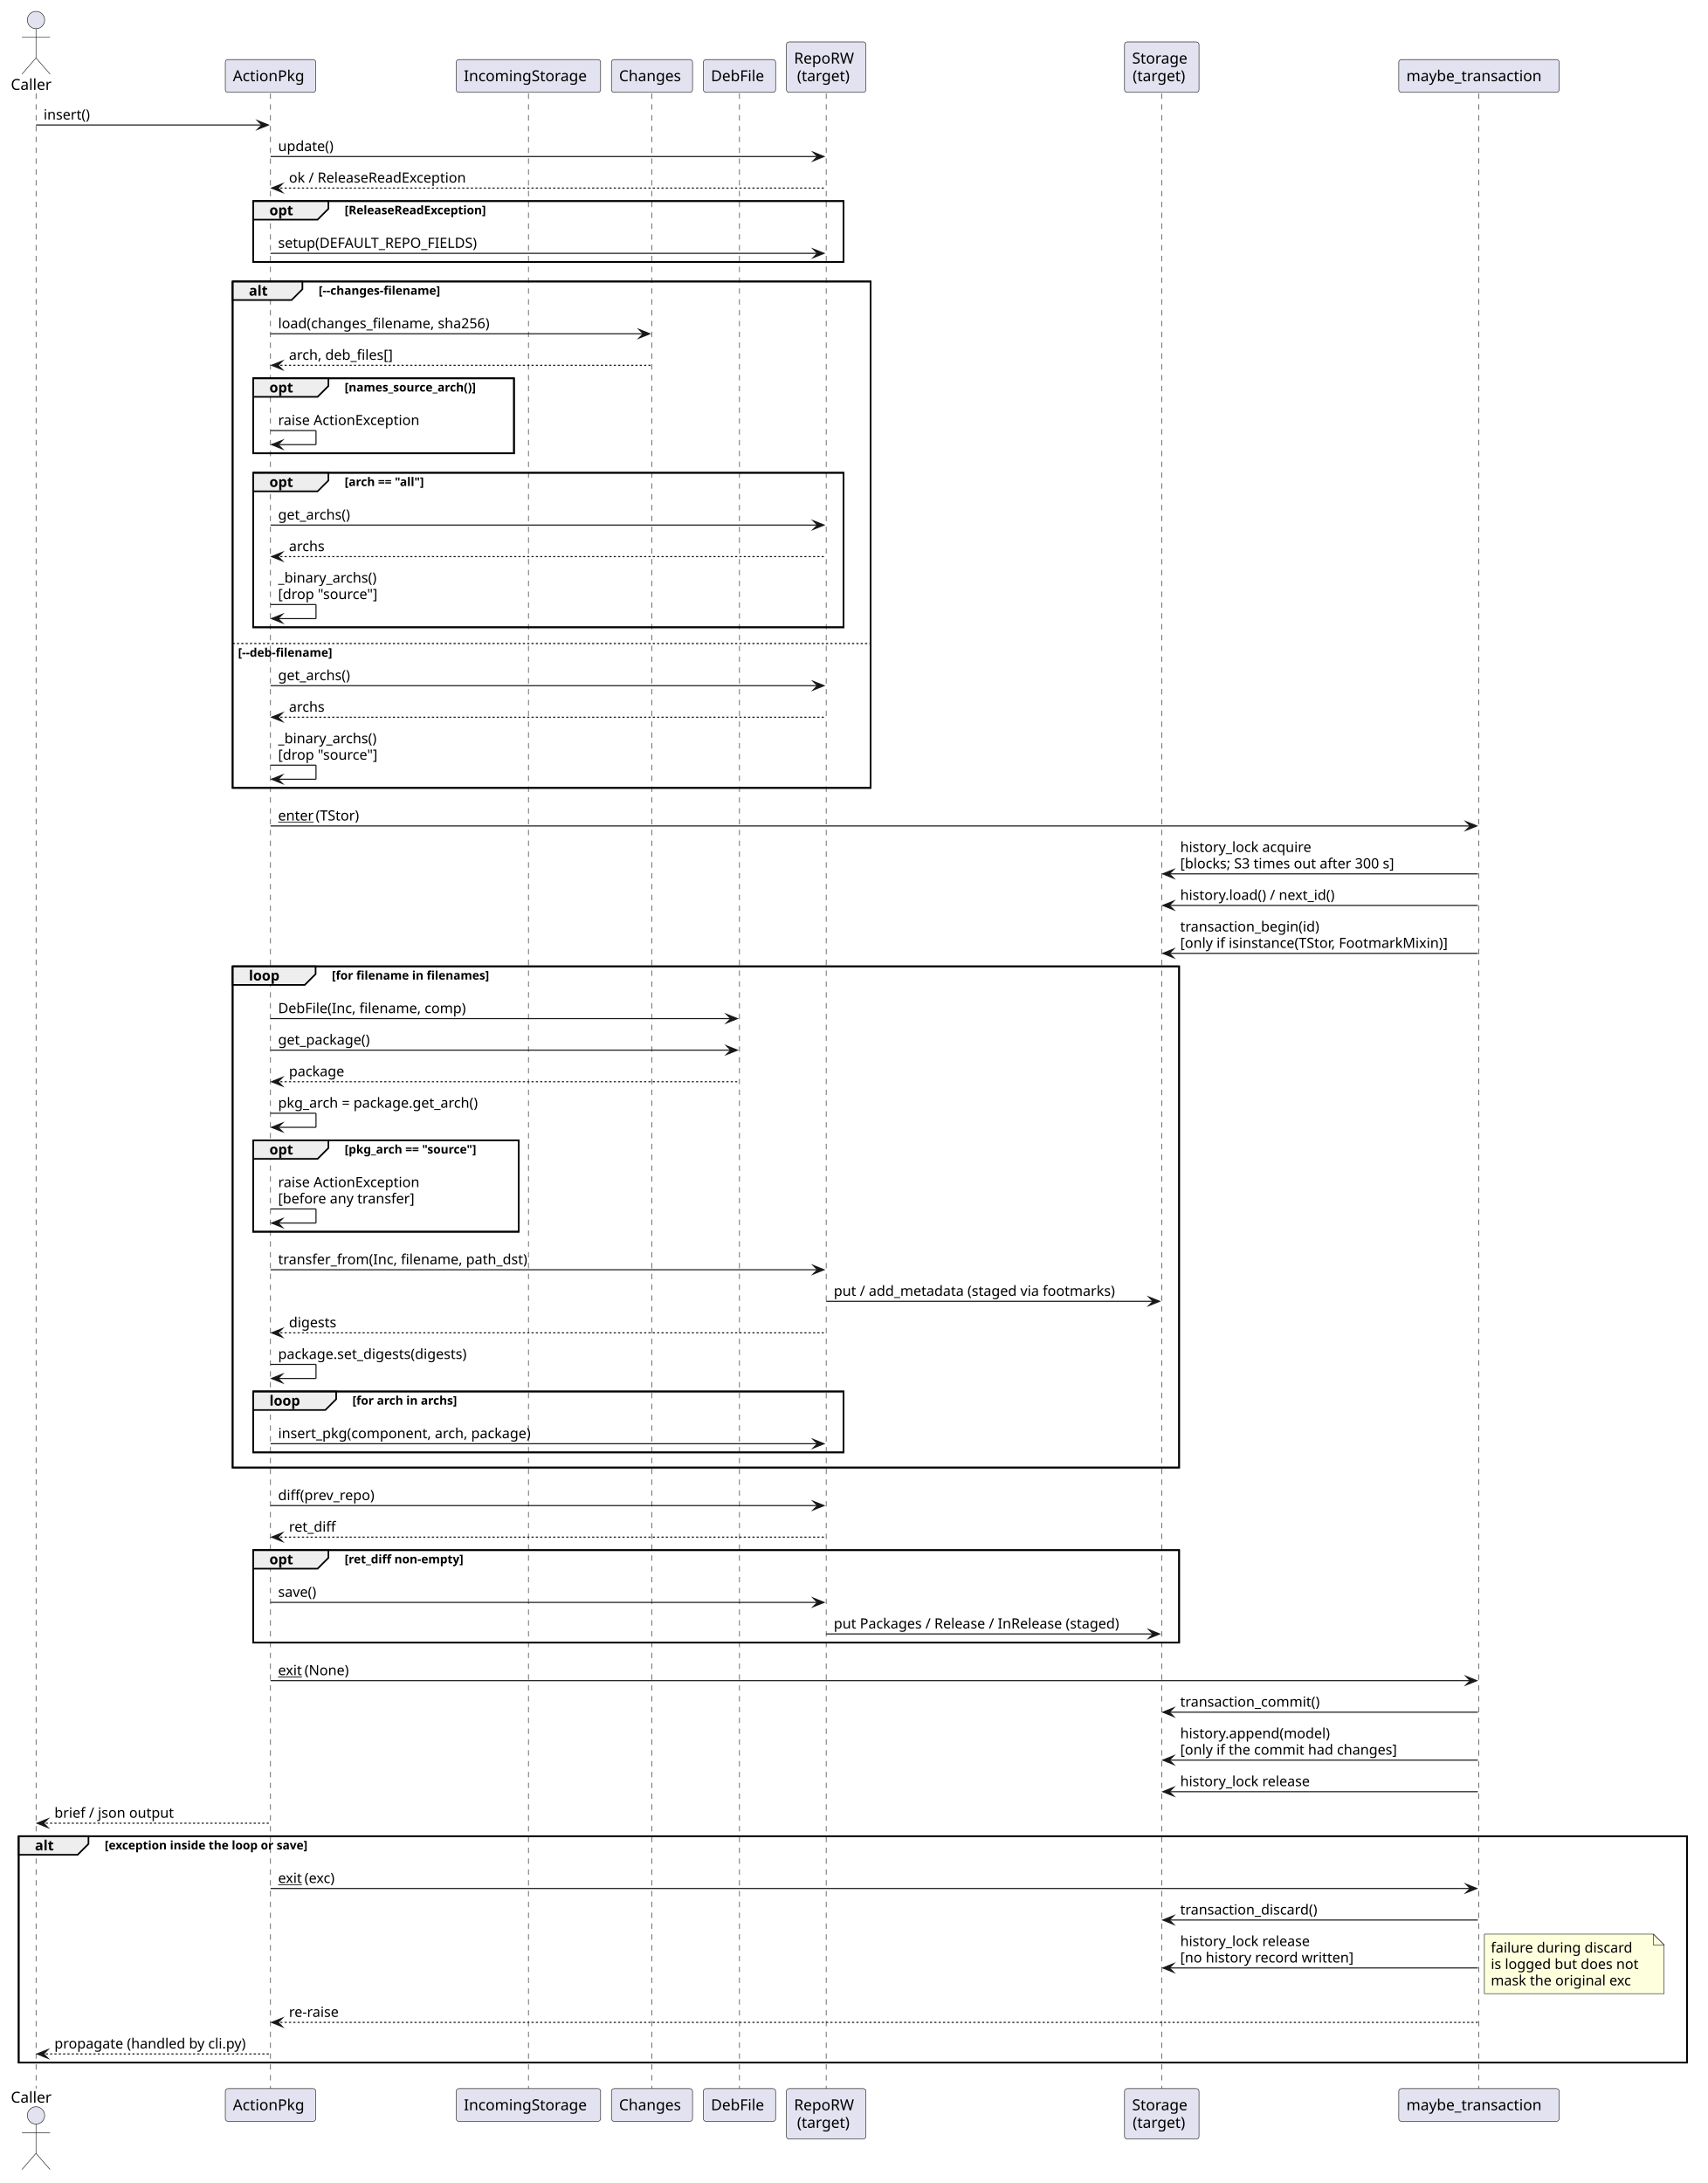
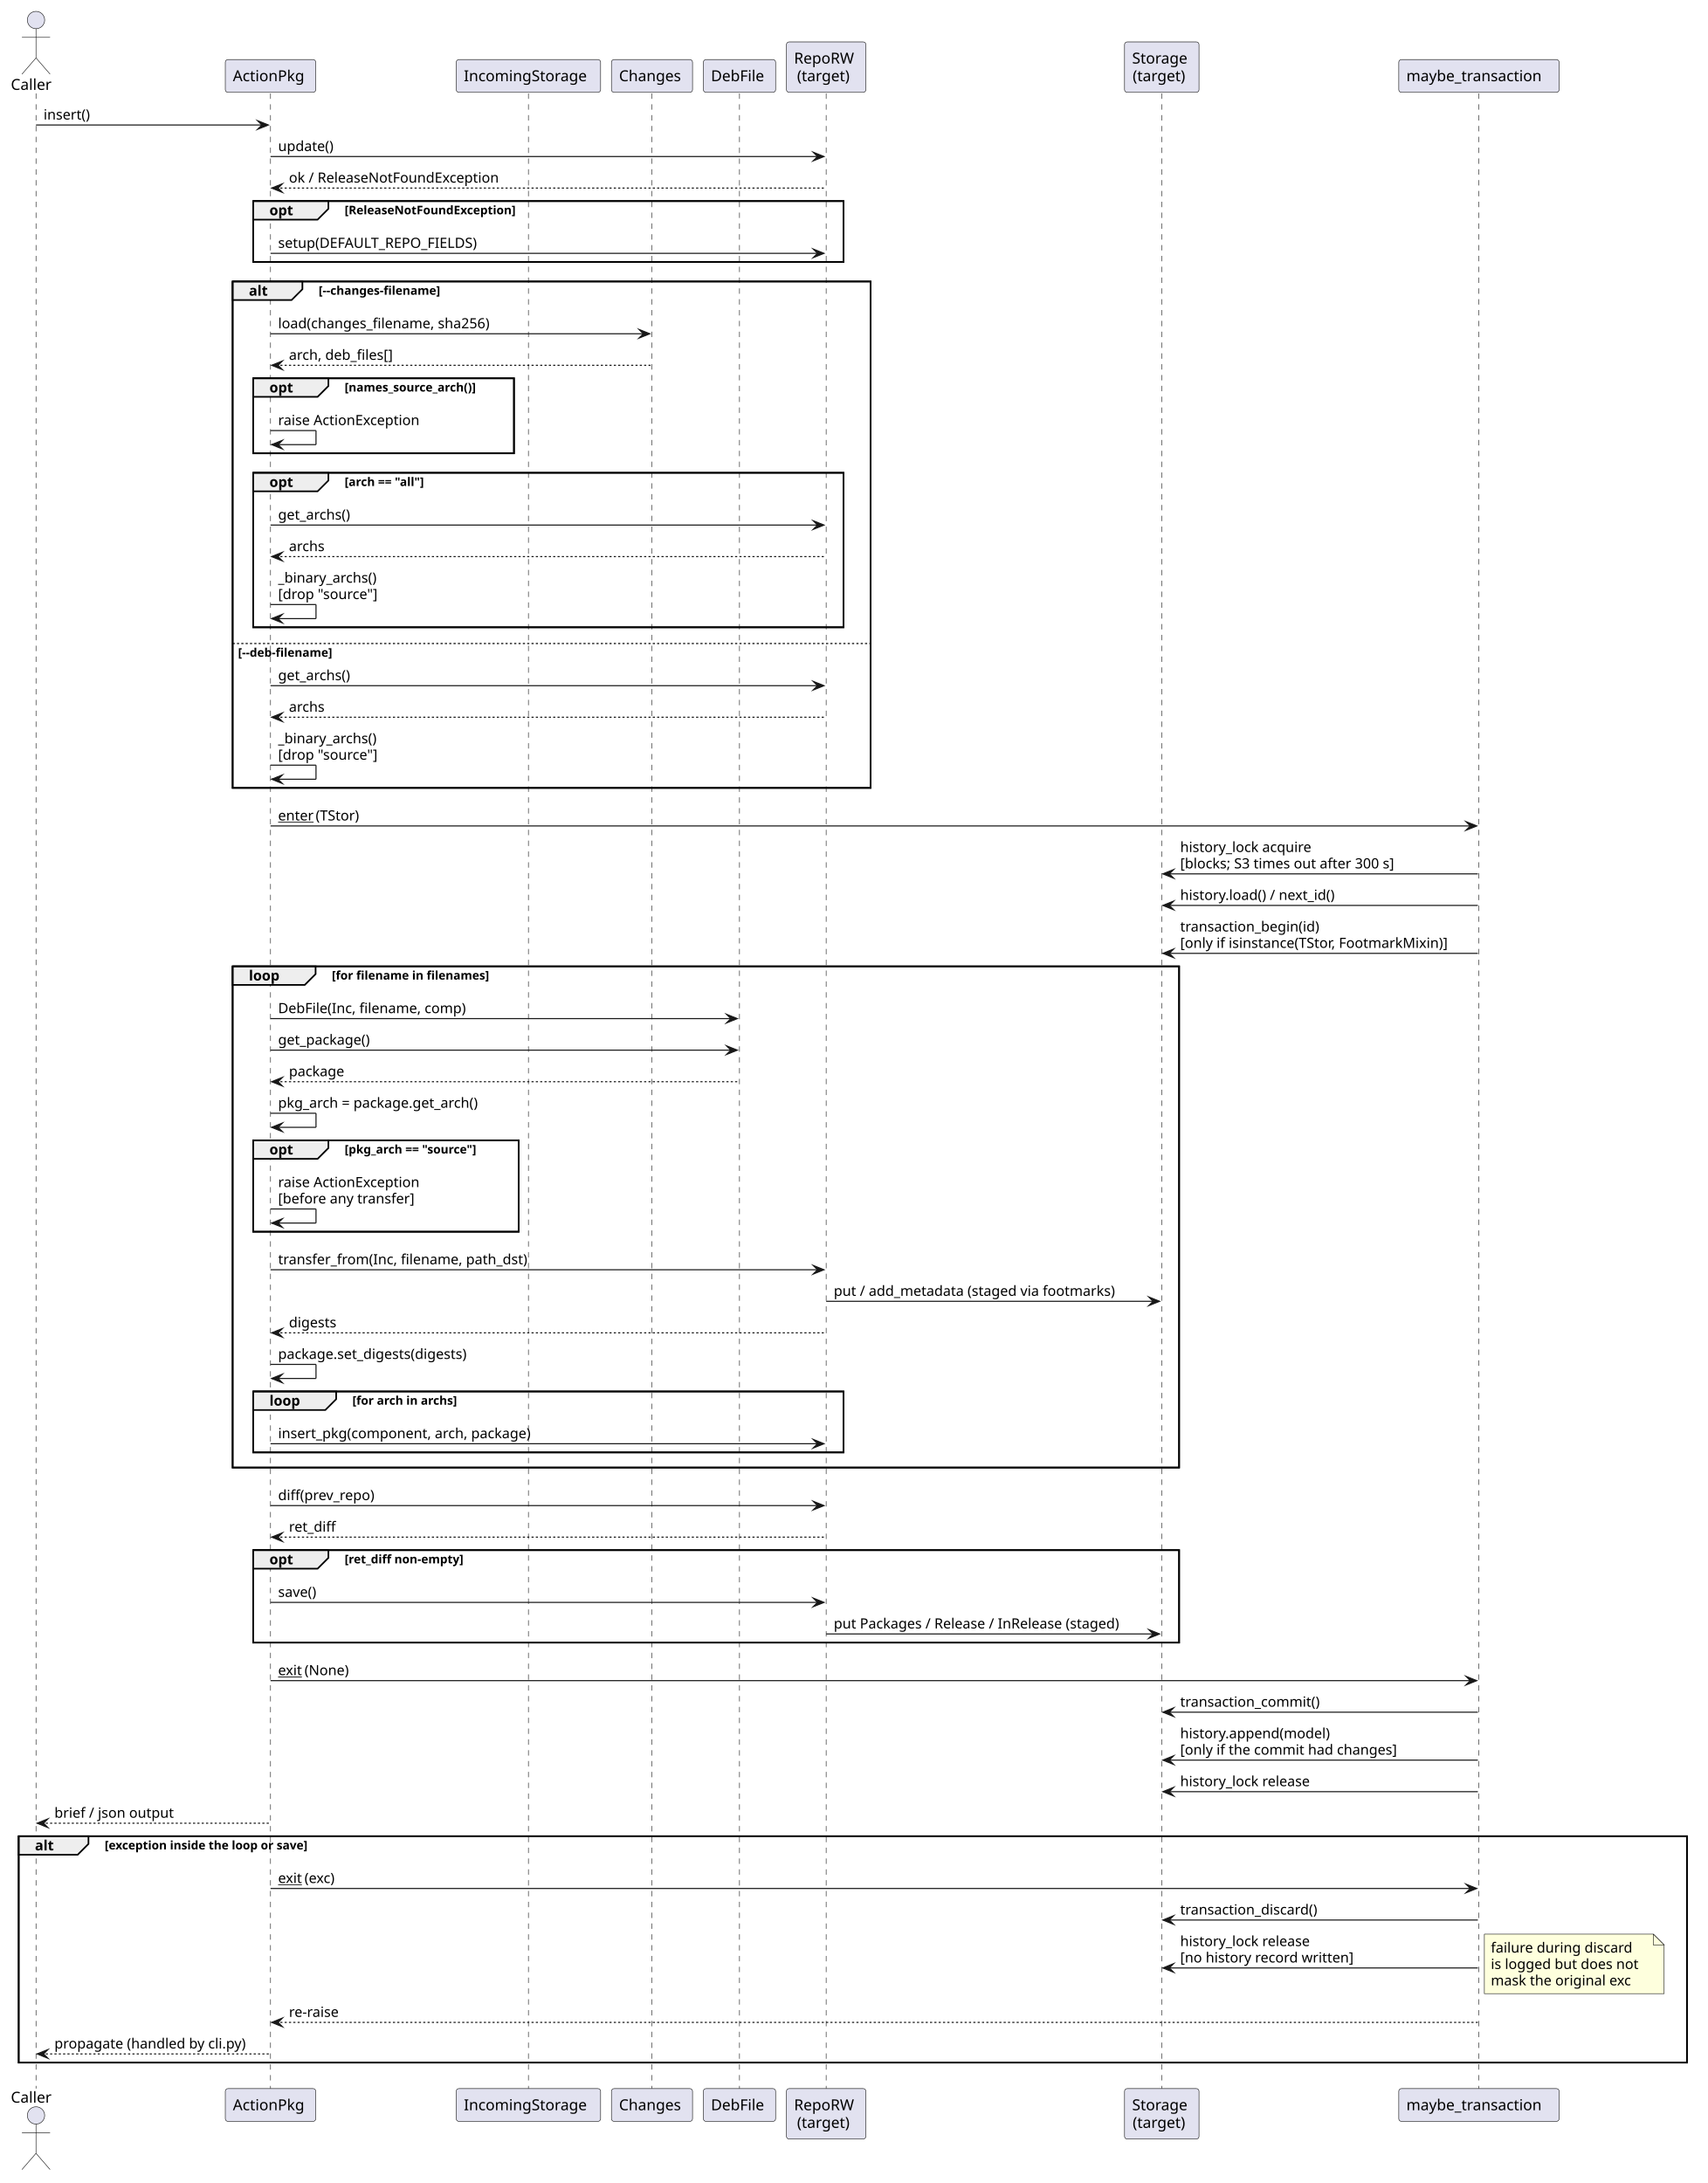
<svg xmlns="http://www.w3.org/2000/svg" version="1.1" data-diagram-type="SEQUENCE" style="width:1577px;height:2016px;background:#FFFFFF;" width="1577px" height="2016px" viewBox="0 0 1577 2016" zoomAndPan="magnify" preserveAspectRatio="none" contentStyleType="text/css">
  <defs />
  <g font-family="sans-serif" lengthAdjust="spacing">
    <rect x="233.827" y="185.695" width="545.13" height="56.266" fill="none" style="stroke:#000;stroke-width:1.5;" />
    <rect x="214.827" y="259.961" width="589.13" height="467.664" fill="none" style="stroke:#000;stroke-width:1.5;" />
    <rect x="233.827" y="349.359" width="240.825" height="69.266" fill="none" style="stroke:#000;stroke-width:1.5;" />
    <rect x="233.827" y="436.625" width="545.13" height="142.664" fill="none" style="stroke:#000;stroke-width:1.5;" />
    <rect x="214.827" y="892.422" width="874.054" height="462.859" fill="none" style="stroke:#000;stroke-width:1.5;" />
    <rect x="233.827" y="1053.086" width="245.165" height="84.398" fill="none" style="stroke:#000;stroke-width:1.5;" />
    <rect x="233.827" y="1285.016" width="545.13" height="56.266" fill="none" style="stroke:#000;stroke-width:1.5;" />
    <rect x="233.827" y="1431.547" width="855.054" height="85.398" fill="none" style="stroke:#000;stroke-width:1.5;" />
    <rect x="17.251" y="1695.742" width="1540.624" height="209.063" fill="none" style="stroke:#000;stroke-width:1.5;" />
    <g class="participant-lifeline" data-qualified-name="Caller" data-entity-uid="part1" id="part1-lifeline" data-source-line="1">
      <g>
        <rect x="29.751" y="86.297" width="8" height="1842.508" fill="#000" fill-opacity="0" />
        <line x1="33.251" y1="86.297" x2="33.251" y2="1928.805" style="stroke:#181818;stroke-width:0.5;stroke-dasharray:5,5;" />
      </g>
    </g>
    <g class="participant-lifeline" data-qualified-name="ActionPkg" data-entity-uid="part2" id="part2-lifeline" data-source-line="2">
      <g>
        <rect x="246.327" y="86.297" width="8" height="1842.508" fill="#000" fill-opacity="0" />
        <line x1="249.827" y1="86.297" x2="249.827" y2="1928.805" style="stroke:#181818;stroke-width:0.5;stroke-dasharray:5,5;" />
      </g>
    </g>
    <g class="participant-lifeline" data-qualified-name="Inc" data-entity-uid="part3" id="part3-lifeline" data-source-line="3">
      <g>
        <rect x="484.491" y="86.297" width="8" height="1842.508" fill="#000" fill-opacity="0" />
        <line x1="487.991" y1="86.297" x2="487.991" y2="1928.805" style="stroke:#181818;stroke-width:0.5;stroke-dasharray:5,5;" />
      </g>
    </g>
    <g class="participant-lifeline" data-qualified-name="Chg" data-entity-uid="part4" id="part4-lifeline" data-source-line="4">
      <g>
        <rect x="598.603" y="86.297" width="8" height="1842.508" fill="#000" fill-opacity="0" />
        <line x1="602.103" y1="86.297" x2="602.103" y2="1928.805" style="stroke:#181818;stroke-width:0.5;stroke-dasharray:5,5;" />
      </g>
    </g>
    <g class="participant-lifeline" data-qualified-name="Df" data-entity-uid="part5" id="part5-lifeline" data-source-line="5">
      <g>
        <rect x="679.413" y="86.297" width="8" height="1842.508" fill="#000" fill-opacity="0" />
        <line x1="682.913" y1="86.297" x2="682.913" y2="1928.805" style="stroke:#181818;stroke-width:0.5;stroke-dasharray:5,5;" />
      </g>
    </g>
    <g class="participant-lifeline" data-qualified-name="Tgt" data-entity-uid="part6" id="part6-lifeline" data-source-line="6">
      <g>
        <rect x="759.457" y="86.297" width="8" height="1842.508" fill="#000" fill-opacity="0" />
        <line x1="762.957" y1="86.297" x2="762.957" y2="1928.805" style="stroke:#181818;stroke-width:0.5;stroke-dasharray:5,5;" />
      </g>
    </g>
    <g class="participant-lifeline" data-qualified-name="TStor" data-entity-uid="part7" id="part7-lifeline" data-source-line="7">
      <g>
        <rect x="1069.381" y="86.297" width="8" height="1842.508" fill="#000" fill-opacity="0" />
        <line x1="1072.881" y1="86.297" x2="1072.881" y2="1928.805" style="stroke:#181818;stroke-width:0.5;stroke-dasharray:5,5;" />
      </g>
    </g>
    <g class="participant-lifeline" data-qualified-name="CM" data-entity-uid="part8" id="part8-lifeline" data-source-line="8">
      <g>
        <rect x="1362.287" y="86.297" width="8" height="1842.508" fill="#000" fill-opacity="0" />
        <line x1="1365.787" y1="86.297" x2="1365.787" y2="1928.805" style="stroke:#181818;stroke-width:0.5;stroke-dasharray:5,5;" />
      </g>
    </g>
    <g class="participant participant-head" data-qualified-name="Caller" data-entity-uid="part1" id="part1-head" data-source-line="1">
      <text x="10" y="82.995" fill="#000" font-size="14" textLength="40.503">Caller</text>
      <ellipse cx="33.251" cy="18.5" rx="8" ry="8" fill="#E2E2F0" style="stroke:#181818;stroke-width:0.5;" />
      <path d="M33.251,26.5 L33.251,53.5 M20.251,34.5 L46.251,34.5 M33.251,53.5 L20.251,68.5 M33.251,53.5 L46.251,68.5" style="stroke:#181818;stroke-width:0.5;" fill="none" />
    </g>
    <g class="participant participant-head" data-qualified-name="ActionPkg" data-entity-uid="part2" id="part2-head" data-source-line="2">
      <rect x="208.063" y="55" width="83.528" height="30.297" fill="#E2E2F0" style="stroke:#181818;stroke-width:0.5;" rx="2.5" ry="2.5" />
      <text x="215.063" y="74.995" fill="#000" font-size="14" textLength="69.528">ActionPkg</text>
    </g>
    <g class="participant participant-head" data-qualified-name="Inc" data-entity-uid="part3" id="part3-head" data-source-line="3">
      <rect x="421.327" y="55" width="133.328" height="30.297" fill="#E2E2F0" style="stroke:#181818;stroke-width:0.5;" rx="2.5" ry="2.5" />
      <text x="428.327" y="74.995" fill="#000" font-size="14" textLength="119.328">IncomingStorage</text>
    </g>
    <g class="participant participant-head" data-qualified-name="Chg" data-entity-uid="part4" id="part4-head" data-source-line="4">
      <rect x="564.655" y="55" width="74.895" height="30.297" fill="#E2E2F0" style="stroke:#181818;stroke-width:0.5;" rx="2.5" ry="2.5" />
      <text x="571.655" y="74.995" fill="#000" font-size="14" textLength="60.895">Changes</text>
    </g>
    <g class="participant participant-head" data-qualified-name="Df" data-entity-uid="part5" id="part5-head" data-source-line="5">
      <rect x="649.55" y="55" width="66.726" height="30.297" fill="#E2E2F0" style="stroke:#181818;stroke-width:0.5;" rx="2.5" ry="2.5" />
      <text x="656.55" y="74.995" fill="#000" font-size="14" textLength="52.726">DebFile</text>
    </g>
    <g class="participant participant-head" data-qualified-name="Tgt" data-entity-uid="part6" id="part6-head" data-source-line="6">
      <rect x="726.275" y="38.703" width="73.363" height="46.594" fill="#E2E2F0" style="stroke:#181818;stroke-width:0.5;" rx="2.5" ry="2.5" />
      <text x="733.275" y="58.698" fill="#000" font-size="14" textLength="59.363">RepoRW</text>
      <text x="736.088" y="74.995" fill="#000" font-size="14" textLength="53.737">(target)</text>
    </g>
    <g class="participant participant-head" data-qualified-name="TStor" data-entity-uid="part7" id="part7-head" data-source-line="7">
      <rect x="1038.493" y="38.703" width="68.776" height="46.594" fill="#E2E2F0" style="stroke:#181818;stroke-width:0.5;" rx="2.5" ry="2.5" />
      <text x="1045.493" y="58.698" fill="#000" font-size="14" textLength="54.776">Storage</text>
      <text x="1046.012" y="74.995" fill="#000" font-size="14" textLength="53.737">(target)</text>
    </g>
    <g class="participant participant-head" data-qualified-name="CM" data-entity-uid="part8" id="part8-head" data-source-line="8">
      <rect x="1291.743" y="55" width="148.087" height="30.297" fill="#E2E2F0" style="stroke:#181818;stroke-width:0.5;" rx="2.5" ry="2.5" />
      <text x="1298.743" y="74.995" fill="#000" font-size="14" textLength="134.087">maybe_transaction</text>
    </g>
    <g class="participant participant-tail" data-qualified-name="Caller" data-entity-uid="part1" id="part1-tail" data-source-line="1">
      <text x="10" y="1941.8" fill="#000" font-size="14" textLength="40.503">Caller</text>
      <ellipse cx="33.251" cy="1953.602" rx="8" ry="8" fill="#E2E2F0" style="stroke:#181818;stroke-width:0.5;" />
      <path d="M33.251,1961.602 L33.251,1988.602 M20.251,1969.602 L46.251,1969.602 M33.251,1988.602 L20.251,2003.602 M33.251,1988.602 L46.251,2003.602" style="stroke:#181818;stroke-width:0.5;" fill="none" />
    </g>
    <g class="participant participant-tail" data-qualified-name="ActionPkg" data-entity-uid="part2" id="part2-tail" data-source-line="2">
      <rect x="208.063" y="1928.805" width="83.528" height="30.297" fill="#E2E2F0" style="stroke:#181818;stroke-width:0.5;" rx="2.5" ry="2.5" />
      <text x="215.063" y="1948.8" fill="#000" font-size="14" textLength="69.528">ActionPkg</text>
    </g>
    <g class="participant participant-tail" data-qualified-name="Inc" data-entity-uid="part3" id="part3-tail" data-source-line="3">
      <rect x="421.327" y="1928.805" width="133.328" height="30.297" fill="#E2E2F0" style="stroke:#181818;stroke-width:0.5;" rx="2.5" ry="2.5" />
      <text x="428.327" y="1948.8" fill="#000" font-size="14" textLength="119.328">IncomingStorage</text>
    </g>
    <g class="participant participant-tail" data-qualified-name="Chg" data-entity-uid="part4" id="part4-tail" data-source-line="4">
      <rect x="564.655" y="1928.805" width="74.895" height="30.297" fill="#E2E2F0" style="stroke:#181818;stroke-width:0.5;" rx="2.5" ry="2.5" />
      <text x="571.655" y="1948.8" fill="#000" font-size="14" textLength="60.895">Changes</text>
    </g>
    <g class="participant participant-tail" data-qualified-name="Df" data-entity-uid="part5" id="part5-tail" data-source-line="5">
      <rect x="649.55" y="1928.805" width="66.726" height="30.297" fill="#E2E2F0" style="stroke:#181818;stroke-width:0.5;" rx="2.5" ry="2.5" />
      <text x="656.55" y="1948.8" fill="#000" font-size="14" textLength="52.726">DebFile</text>
    </g>
    <g class="participant participant-tail" data-qualified-name="Tgt" data-entity-uid="part6" id="part6-tail" data-source-line="6">
      <rect x="726.275" y="1928.805" width="73.363" height="46.594" fill="#E2E2F0" style="stroke:#181818;stroke-width:0.5;" rx="2.5" ry="2.5" />
      <text x="733.275" y="1948.8" fill="#000" font-size="14" textLength="59.363">RepoRW</text>
      <text x="736.088" y="1965.097" fill="#000" font-size="14" textLength="53.737">(target)</text>
    </g>
    <g class="participant participant-tail" data-qualified-name="TStor" data-entity-uid="part7" id="part7-tail" data-source-line="7">
      <rect x="1038.493" y="1928.805" width="68.776" height="46.594" fill="#E2E2F0" style="stroke:#181818;stroke-width:0.5;" rx="2.5" ry="2.5" />
      <text x="1045.493" y="1948.8" fill="#000" font-size="14" textLength="54.776">Storage</text>
      <text x="1046.012" y="1965.097" fill="#000" font-size="14" textLength="53.737">(target)</text>
    </g>
    <g class="participant participant-tail" data-qualified-name="CM" data-entity-uid="part8" id="part8-tail" data-source-line="8">
      <rect x="1291.743" y="1928.805" width="148.087" height="30.297" fill="#E2E2F0" style="stroke:#181818;stroke-width:0.5;" rx="2.5" ry="2.5" />
      <text x="1298.743" y="1948.8" fill="#000" font-size="14" textLength="134.087">maybe_transaction</text>
    </g>
    <g class="message" data-entity-1="part1" data-entity-2="part2" id="msg1" data-source-line="10">
      <polygon points="237.827,111.43,247.827,115.43,237.827,119.43,241.827,115.43" fill="#181818" style="stroke:#181818;stroke-width:1;stroke-linejoin:miter;stroke-miterlimit:10;" />
      <line x1="33.251" y1="115.43" x2="243.827" y2="115.43" style="stroke:#181818;stroke-width:1;" />
      <text x="40.251" y="110.364" fill="#000" font-size="13" textLength="47.208">insert()</text>
    </g>
    <g class="message" data-entity-1="part2" data-entity-2="part6" id="msg2" data-source-line="12">
      <polygon points="750.957,140.563,760.957,144.563,750.957,148.563,754.957,144.563" fill="#181818" style="stroke:#181818;stroke-width:1;stroke-linejoin:miter;stroke-miterlimit:10;" />
      <line x1="249.827" y1="144.563" x2="756.957" y2="144.563" style="stroke:#181818;stroke-width:1;" />
      <text x="256.827" y="139.497" fill="#000" font-size="13" textLength="55.948">update()</text>
    </g>
    <g class="message" data-entity-1="part6" data-entity-2="part2" id="msg3" data-source-line="13">
      <polygon points="260.827,169.695,250.827,173.695,260.827,177.695,256.827,173.695" fill="#181818" style="stroke:#181818;stroke-width:1;stroke-linejoin:miter;stroke-miterlimit:10;" />
      <line x1="254.827" y1="173.695" x2="761.957" y2="173.695" style="stroke:#181818;stroke-width:1;stroke-dasharray:2,2;" />
-       <text x="266.827" y="168.629" fill="#000" font-size="13" textLength="176.96">ok / ReleaseReadException</text>
+       <text x="266.827" y="168.629" fill="#000" font-size="13" textLength="206.648">ok / ReleaseNotFoundException</text>
    </g>
    <path d="M233.827,185.695 L303.278,185.695 L303.278,192.828 L293.278,202.828 L233.827,202.828 L233.827,185.695" style="stroke:#000;stroke-width:1.5;" fill="#EEE" />
    <rect x="233.827" y="185.695" width="545.13" height="56.266" fill="none" style="stroke:#000;stroke-width:1.5;" />
    <text x="248.827" y="198.762" fill="#000" font-size="13" textLength="24.451" font-weight="700">opt</text>
-     <text x="318.278" y="197.906" fill="#000" font-size="11" textLength="150.756" font-weight="700">[ReleaseReadException]</text>
+     <text x="318.278" y="197.906" fill="#000" font-size="11" textLength="180.157" font-weight="700">[ReleaseNotFoundException]</text>
    <g class="message" data-entity-1="part2" data-entity-2="part6" id="msg4" data-source-line="15">
      <polygon points="750.957,229.961,760.957,233.961,750.957,237.961,754.957,233.961" fill="#181818" style="stroke:#181818;stroke-width:1;stroke-linejoin:miter;stroke-miterlimit:10;" />
      <line x1="249.827" y1="233.961" x2="756.957" y2="233.961" style="stroke:#181818;stroke-width:1;" />
      <text x="256.827" y="228.895" fill="#000" font-size="13" textLength="199.145">setup(DEFAULT_REPO_FIELDS)</text>
    </g>
    <path d="M214.827,259.961 L279.27,259.961 L279.27,267.094 L269.27,277.094 L214.827,277.094 L214.827,259.961" style="stroke:#000;stroke-width:1.5;" fill="#EEE" />
    <rect x="214.827" y="259.961" width="589.13" height="467.664" fill="none" style="stroke:#000;stroke-width:1.5;" />
    <text x="229.827" y="273.028" fill="#000" font-size="13" textLength="19.443" font-weight="700">alt</text>
    <text x="294.27" y="272.171" fill="#000" font-size="11" textLength="129.202" font-weight="700">[--changes-filename]</text>
    <g class="message" data-entity-1="part2" data-entity-2="part4" id="msg5" data-source-line="19">
      <polygon points="590.103,304.227,600.103,308.227,590.103,312.227,594.103,308.227" fill="#181818" style="stroke:#181818;stroke-width:1;stroke-linejoin:miter;stroke-miterlimit:10;" />
      <line x1="249.827" y1="308.227" x2="596.103" y2="308.227" style="stroke:#181818;stroke-width:1;" />
      <text x="256.827" y="303.161" fill="#000" font-size="13" textLength="211.764">load(changes_filename, sha256)</text>
    </g>
    <g class="message" data-entity-1="part4" data-entity-2="part2" id="msg6" data-source-line="20">
      <polygon points="260.827,333.359,250.827,337.359,260.827,341.359,256.827,337.359" fill="#181818" style="stroke:#181818;stroke-width:1;stroke-linejoin:miter;stroke-miterlimit:10;" />
      <line x1="254.827" y1="337.359" x2="601.103" y2="337.359" style="stroke:#181818;stroke-width:1;stroke-dasharray:2,2;" />
      <text x="266.827" y="332.293" fill="#000" font-size="13" textLength="104.679">arch, deb_files[]</text>
    </g>
    <path d="M233.827,349.359 L303.278,349.359 L303.278,356.492 L293.278,366.492 L233.827,366.492 L233.827,349.359" style="stroke:#000;stroke-width:1.5;" fill="#EEE" />
    <rect x="233.827" y="349.359" width="240.825" height="69.266" fill="none" style="stroke:#000;stroke-width:1.5;" />
    <text x="248.827" y="362.426" fill="#000" font-size="13" textLength="24.451" font-weight="700">opt</text>
    <text x="318.278" y="361.57" fill="#000" font-size="11" textLength="140.374" font-weight="700">[names_source_arch()]</text>
    <g class="message" data-entity-1="part2" data-entity-2="part2" id="msg7" data-source-line="22">
      <line x1="249.827" y1="397.625" x2="291.827" y2="397.625" style="stroke:#181818;stroke-width:1;" />
      <line x1="291.827" y1="397.625" x2="291.827" y2="410.625" style="stroke:#181818;stroke-width:1;" />
      <line x1="250.827" y1="410.625" x2="291.827" y2="410.625" style="stroke:#181818;stroke-width:1;" />
      <polygon points="260.827,406.625,250.827,410.625,260.827,414.625,256.827,410.625" fill="#181818" style="stroke:#181818;stroke-width:1;stroke-linejoin:miter;stroke-miterlimit:10;" />
      <text x="256.827" y="392.559" fill="#000" font-size="13" textLength="140.975">raise ActionException</text>
    </g>
    <path d="M233.827,436.625 L303.278,436.625 L303.278,443.758 L293.278,453.758 L233.827,453.758 L233.827,436.625" style="stroke:#000;stroke-width:1.5;" fill="#EEE" />
    <rect x="233.827" y="436.625" width="545.13" height="142.664" fill="none" style="stroke:#000;stroke-width:1.5;" />
    <text x="248.827" y="449.692" fill="#000" font-size="13" textLength="24.451" font-weight="700">opt</text>
    <text x="318.278" y="448.835" fill="#000" font-size="11" textLength="89.772" font-weight="700">[arch == "all"]</text>
    <g class="message" data-entity-1="part2" data-entity-2="part6" id="msg8" data-source-line="25">
      <polygon points="750.957,480.891,760.957,484.891,750.957,488.891,754.957,484.891" fill="#181818" style="stroke:#181818;stroke-width:1;stroke-linejoin:miter;stroke-miterlimit:10;" />
      <line x1="249.827" y1="484.891" x2="756.957" y2="484.891" style="stroke:#181818;stroke-width:1;" />
      <text x="256.827" y="479.825" fill="#000" font-size="13" textLength="73.461">get_archs()</text>
    </g>
    <g class="message" data-entity-1="part6" data-entity-2="part2" id="msg9" data-source-line="26">
      <polygon points="260.827,510.023,250.827,514.023,260.827,518.023,256.827,514.023" fill="#181818" style="stroke:#181818;stroke-width:1;stroke-linejoin:miter;stroke-miterlimit:10;" />
      <line x1="254.827" y1="514.023" x2="761.957" y2="514.023" style="stroke:#181818;stroke-width:1;stroke-dasharray:2,2;" />
      <text x="266.827" y="508.958" fill="#000" font-size="13" textLength="35.471">archs</text>
    </g>
    <g class="message" data-entity-1="part2" data-entity-2="part2" id="msg10" data-source-line="27">
      <line x1="249.827" y1="558.289" x2="291.827" y2="558.289" style="stroke:#181818;stroke-width:1;" />
      <line x1="291.827" y1="558.289" x2="291.827" y2="571.289" style="stroke:#181818;stroke-width:1;" />
      <line x1="250.827" y1="571.289" x2="291.827" y2="571.289" style="stroke:#181818;stroke-width:1;" />
      <polygon points="260.827,567.289,250.827,571.289,260.827,575.289,256.827,571.289" fill="#181818" style="stroke:#181818;stroke-width:1;stroke-linejoin:miter;stroke-miterlimit:10;" />
      <text x="256.827" y="538.09" fill="#000" font-size="13" textLength="99.722">_binary_archs()</text>
      <text x="256.827" y="553.223" fill="#000" font-size="13" textLength="99.493">[drop "source"]</text>
    </g>
    <line x1="214.827" y1="594.289" x2="803.957" y2="594.289" style="stroke:#000;stroke-width:1;stroke-dasharray:2,2;" />
    <text x="219.827" y="606.5" fill="#000" font-size="11" textLength="100.923" font-weight="700">[--deb-filename]</text>
    <g class="message" data-entity-1="part2" data-entity-2="part6" id="msg11" data-source-line="30">
      <polygon points="750.957,629.227,760.957,633.227,750.957,637.227,754.957,633.227" fill="#181818" style="stroke:#181818;stroke-width:1;stroke-linejoin:miter;stroke-miterlimit:10;" />
      <line x1="249.827" y1="633.227" x2="756.957" y2="633.227" style="stroke:#181818;stroke-width:1;" />
      <text x="256.827" y="628.161" fill="#000" font-size="13" textLength="73.461">get_archs()</text>
    </g>
    <g class="message" data-entity-1="part6" data-entity-2="part2" id="msg12" data-source-line="31">
      <polygon points="260.827,658.359,250.827,662.359,260.827,666.359,256.827,662.359" fill="#181818" style="stroke:#181818;stroke-width:1;stroke-linejoin:miter;stroke-miterlimit:10;" />
      <line x1="254.827" y1="662.359" x2="761.957" y2="662.359" style="stroke:#181818;stroke-width:1;stroke-dasharray:2,2;" />
      <text x="266.827" y="657.293" fill="#000" font-size="13" textLength="35.471">archs</text>
    </g>
    <g class="message" data-entity-1="part2" data-entity-2="part2" id="msg13" data-source-line="32">
      <line x1="249.827" y1="706.625" x2="291.827" y2="706.625" style="stroke:#181818;stroke-width:1;" />
      <line x1="291.827" y1="706.625" x2="291.827" y2="719.625" style="stroke:#181818;stroke-width:1;" />
      <line x1="250.827" y1="719.625" x2="291.827" y2="719.625" style="stroke:#181818;stroke-width:1;" />
      <polygon points="260.827,715.625,250.827,719.625,260.827,723.625,256.827,719.625" fill="#181818" style="stroke:#181818;stroke-width:1;stroke-linejoin:miter;stroke-miterlimit:10;" />
      <text x="256.827" y="686.426" fill="#000" font-size="13" textLength="99.722">_binary_archs()</text>
      <text x="256.827" y="701.559" fill="#000" font-size="13" textLength="99.493">[drop "source"]</text>
    </g>
    <g class="message" data-entity-1="part2" data-entity-2="part8" id="msg14" data-source-line="35">
      <polygon points="1353.787,758.758,1363.787,762.758,1353.787,766.758,1357.787,762.758" fill="#181818" style="stroke:#181818;stroke-width:1;stroke-linejoin:miter;stroke-miterlimit:10;" />
      <line x1="249.827" y1="762.758" x2="1359.787" y2="762.758" style="stroke:#181818;stroke-width:1;" />
      <text x="256.827" y="757.692" fill="#000" font-size="13" textLength="34.677" text-decoration="underline">enter</text>
      <text x="291.504" y="757.692" fill="#000" font-size="13" textLength="44.732">(TStor)</text>
    </g>
    <g class="message" data-entity-1="part8" data-entity-2="part7" id="msg15" data-source-line="36">
      <polygon points="1083.881,803.023,1073.881,807.023,1083.881,811.023,1079.881,807.023" fill="#181818" style="stroke:#181818;stroke-width:1;stroke-linejoin:miter;stroke-miterlimit:10;" />
      <line x1="1077.881" y1="807.023" x2="1364.787" y2="807.023" style="stroke:#181818;stroke-width:1;" />
      <text x="1089.881" y="786.825" fill="#000" font-size="13" textLength="130.146">history_lock acquire</text>
      <text x="1089.881" y="801.958" fill="#000" font-size="13" textLength="217.109">[blocks; S3 times out after 300 s]</text>
    </g>
    <g class="message" data-entity-1="part8" data-entity-2="part7" id="msg16" data-source-line="37">
      <polygon points="1083.881,832.156,1073.881,836.156,1083.881,840.156,1079.881,836.156" fill="#181818" style="stroke:#181818;stroke-width:1;stroke-linejoin:miter;stroke-miterlimit:10;" />
      <line x1="1077.881" y1="836.156" x2="1364.787" y2="836.156" style="stroke:#181818;stroke-width:1;" />
      <text x="1089.881" y="831.09" fill="#000" font-size="13" textLength="156.952">history.load() / next_id()</text>
    </g>
    <g class="message" data-entity-1="part8" data-entity-2="part7" id="msg17" data-source-line="38">
      <polygon points="1083.881,876.422,1073.881,880.422,1083.881,884.422,1079.881,880.422" fill="#181818" style="stroke:#181818;stroke-width:1;stroke-linejoin:miter;stroke-miterlimit:10;" />
      <line x1="1077.881" y1="880.422" x2="1364.787" y2="880.422" style="stroke:#181818;stroke-width:1;" />
      <text x="1089.881" y="860.223" fill="#000" font-size="13" textLength="138.296">transaction_begin(id)</text>
      <text x="1089.881" y="875.356" fill="#000" font-size="13" textLength="268.906">[only if isinstance(TStor, FootmarkMixin)]</text>
    </g>
    <path d="M214.827,892.422 L291.451,892.422 L291.451,899.555 L281.451,909.555 L214.827,909.555 L214.827,892.422" style="stroke:#000;stroke-width:1.5;" fill="#EEE" />
    <rect x="214.827" y="892.422" width="874.054" height="462.859" fill="none" style="stroke:#000;stroke-width:1.5;" />
    <text x="229.827" y="905.489" fill="#000" font-size="13" textLength="31.624" font-weight="700">loop</text>
    <text x="306.451" y="904.632" fill="#000" font-size="11" textLength="165.387" font-weight="700">[for filename in filenames]</text>
    <g class="message" data-entity-1="part2" data-entity-2="part5" id="msg18" data-source-line="41">
      <polygon points="670.913,936.688,680.913,940.688,670.913,944.688,674.913,940.688" fill="#181818" style="stroke:#181818;stroke-width:1;stroke-linejoin:miter;stroke-miterlimit:10;" />
      <line x1="249.827" y1="940.688" x2="676.913" y2="940.688" style="stroke:#181818;stroke-width:1;" />
      <text x="256.827" y="935.622" fill="#000" font-size="13" textLength="187.535">DebFile(Inc, filename, comp)</text>
    </g>
    <g class="message" data-entity-1="part2" data-entity-2="part5" id="msg19" data-source-line="42">
      <polygon points="670.913,965.82,680.913,969.82,670.913,973.82,674.913,969.82" fill="#181818" style="stroke:#181818;stroke-width:1;stroke-linejoin:miter;stroke-miterlimit:10;" />
      <line x1="249.827" y1="969.82" x2="676.913" y2="969.82" style="stroke:#181818;stroke-width:1;" />
      <text x="256.827" y="964.754" fill="#000" font-size="13" textLength="93.101">get_package()</text>
    </g>
    <g class="message" data-entity-1="part5" data-entity-2="part2" id="msg20" data-source-line="43">
      <polygon points="260.827,994.953,250.827,998.953,260.827,1002.953,256.827,998.953" fill="#181818" style="stroke:#181818;stroke-width:1;stroke-linejoin:miter;stroke-miterlimit:10;" />
      <line x1="254.827" y1="998.953" x2="681.913" y2="998.953" style="stroke:#181818;stroke-width:1;stroke-dasharray:2,2;" />
      <text x="266.827" y="993.887" fill="#000" font-size="13" textLength="55.11">package</text>
    </g>
    <g class="message" data-entity-1="part2" data-entity-2="part2" id="msg21" data-source-line="44">
      <line x1="249.827" y1="1028.086" x2="291.827" y2="1028.086" style="stroke:#181818;stroke-width:1;" />
      <line x1="291.827" y1="1028.086" x2="291.827" y2="1041.086" style="stroke:#181818;stroke-width:1;" />
      <line x1="250.827" y1="1041.086" x2="291.827" y2="1041.086" style="stroke:#181818;stroke-width:1;" />
      <polygon points="260.827,1037.086,250.827,1041.086,260.827,1045.086,256.827,1041.086" fill="#181818" style="stroke:#181818;stroke-width:1;stroke-linejoin:miter;stroke-miterlimit:10;" />
      <text x="256.827" y="1023.02" fill="#000" font-size="13" textLength="204.318">pkg_arch = package.get_arch()</text>
    </g>
    <path d="M233.827,1053.086 L303.278,1053.086 L303.278,1060.219 L293.278,1070.219 L233.827,1070.219 L233.827,1053.086" style="stroke:#000;stroke-width:1.5;" fill="#EEE" />
    <rect x="233.827" y="1053.086" width="245.165" height="84.398" fill="none" style="stroke:#000;stroke-width:1.5;" />
    <text x="248.827" y="1066.153" fill="#000" font-size="13" textLength="24.451" font-weight="700">opt</text>
    <text x="318.278" y="1065.296" fill="#000" font-size="11" textLength="144.713" font-weight="700">[pkg_arch == "source"]</text>
    <g class="message" data-entity-1="part2" data-entity-2="part2" id="msg22" data-source-line="46">
      <line x1="249.827" y1="1116.484" x2="291.827" y2="1116.484" style="stroke:#181818;stroke-width:1;" />
      <line x1="291.827" y1="1116.484" x2="291.827" y2="1129.484" style="stroke:#181818;stroke-width:1;" />
      <line x1="250.827" y1="1129.484" x2="291.827" y2="1129.484" style="stroke:#181818;stroke-width:1;" />
      <polygon points="260.827,1125.484,250.827,1129.484,260.827,1133.484,256.827,1129.484" fill="#181818" style="stroke:#181818;stroke-width:1;stroke-linejoin:miter;stroke-miterlimit:10;" />
      <text x="256.827" y="1096.286" fill="#000" font-size="13" textLength="140.975">raise ActionException</text>
      <text x="256.827" y="1111.418" fill="#000" font-size="13" textLength="135.77">[before any transfer]</text>
    </g>
    <g class="message" data-entity-1="part2" data-entity-2="part6" id="msg23" data-source-line="48">
      <polygon points="750.957,1168.617,760.957,1172.617,750.957,1176.617,754.957,1172.617" fill="#181818" style="stroke:#181818;stroke-width:1;stroke-linejoin:miter;stroke-miterlimit:10;" />
      <line x1="249.827" y1="1172.617" x2="756.957" y2="1172.617" style="stroke:#181818;stroke-width:1;" />
      <text x="256.827" y="1167.551" fill="#000" font-size="13" textLength="247.114">transfer_from(Inc, filename, path_dst)</text>
    </g>
    <g class="message" data-entity-1="part6" data-entity-2="part7" id="msg24" data-source-line="49">
      <polygon points="1060.881,1197.75,1070.881,1201.75,1060.881,1205.75,1064.881,1201.75" fill="#181818" style="stroke:#181818;stroke-width:1;stroke-linejoin:miter;stroke-miterlimit:10;" />
      <line x1="762.957" y1="1201.75" x2="1066.881" y2="1201.75" style="stroke:#181818;stroke-width:1;" />
      <text x="769.957" y="1196.684" fill="#000" font-size="13" textLength="280.217">put / add_metadata (staged via footmarks)</text>
    </g>
    <g class="message" data-entity-1="part6" data-entity-2="part2" id="msg25" data-source-line="50">
      <polygon points="260.827,1226.883,250.827,1230.883,260.827,1234.883,256.827,1230.883" fill="#181818" style="stroke:#181818;stroke-width:1;stroke-linejoin:miter;stroke-miterlimit:10;" />
      <line x1="254.827" y1="1230.883" x2="761.957" y2="1230.883" style="stroke:#181818;stroke-width:1;stroke-dasharray:2,2;" />
      <text x="266.827" y="1225.817" fill="#000" font-size="13" textLength="46.757">digests</text>
    </g>
    <g class="message" data-entity-1="part2" data-entity-2="part2" id="msg26" data-source-line="51">
      <line x1="249.827" y1="1260.016" x2="291.827" y2="1260.016" style="stroke:#181818;stroke-width:1;" />
      <line x1="291.827" y1="1260.016" x2="291.827" y2="1273.016" style="stroke:#181818;stroke-width:1;" />
      <line x1="250.827" y1="1273.016" x2="291.827" y2="1273.016" style="stroke:#181818;stroke-width:1;" />
      <polygon points="260.827,1269.016,250.827,1273.016,260.827,1277.016,256.827,1273.016" fill="#181818" style="stroke:#181818;stroke-width:1;stroke-linejoin:miter;stroke-miterlimit:10;" />
      <text x="256.827" y="1254.95" fill="#000" font-size="13" textLength="189.268">package.set_digests(digests)</text>
    </g>
    <path d="M233.827,1285.016 L310.451,1285.016 L310.451,1292.148 L300.451,1302.148 L233.827,1302.148 L233.827,1285.016" style="stroke:#000;stroke-width:1.5;" fill="#EEE" />
    <rect x="233.827" y="1285.016" width="545.13" height="56.266" fill="none" style="stroke:#000;stroke-width:1.5;" />
    <text x="248.827" y="1298.083" fill="#000" font-size="13" textLength="31.624" font-weight="700">loop</text>
    <text x="325.451" y="1297.226" fill="#000" font-size="11" textLength="111.858" font-weight="700">[for arch in archs]</text>
    <g class="message" data-entity-1="part2" data-entity-2="part6" id="msg27" data-source-line="53">
      <polygon points="750.957,1329.281,760.957,1333.281,750.957,1337.281,754.957,1333.281" fill="#181818" style="stroke:#181818;stroke-width:1;stroke-linejoin:miter;stroke-miterlimit:10;" />
      <line x1="249.827" y1="1333.281" x2="756.957" y2="1333.281" style="stroke:#181818;stroke-width:1;" />
      <text x="256.827" y="1328.215" fill="#000" font-size="13" textLength="251.621">insert_pkg(component, arch, package)</text>
    </g>
    <g class="message" data-entity-1="part2" data-entity-2="part6" id="msg28" data-source-line="57">
      <polygon points="750.957,1386.414,760.957,1390.414,750.957,1394.414,754.957,1390.414" fill="#181818" style="stroke:#181818;stroke-width:1;stroke-linejoin:miter;stroke-miterlimit:10;" />
      <line x1="249.827" y1="1390.414" x2="756.957" y2="1390.414" style="stroke:#181818;stroke-width:1;" />
      <text x="256.827" y="1385.348" fill="#000" font-size="13" textLength="96.497">diff(prev_repo)</text>
    </g>
    <g class="message" data-entity-1="part6" data-entity-2="part2" id="msg29" data-source-line="58">
      <polygon points="260.827,1415.547,250.827,1419.547,260.827,1423.547,256.827,1419.547" fill="#181818" style="stroke:#181818;stroke-width:1;stroke-linejoin:miter;stroke-miterlimit:10;" />
      <line x1="254.827" y1="1419.547" x2="761.957" y2="1419.547" style="stroke:#181818;stroke-width:1;stroke-dasharray:2,2;" />
      <text x="266.827" y="1414.481" fill="#000" font-size="13" textLength="45.957">ret_diff</text>
    </g>
    <path d="M233.827,1431.547 L303.278,1431.547 L303.278,1438.68 L293.278,1448.68 L233.827,1448.68 L233.827,1431.547" style="stroke:#000;stroke-width:1.5;" fill="#EEE" />
    <rect x="233.827" y="1431.547" width="855.054" height="85.398" fill="none" style="stroke:#000;stroke-width:1.5;" />
    <text x="248.827" y="1444.614" fill="#000" font-size="13" textLength="24.451" font-weight="700">opt</text>
    <text x="318.278" y="1443.757" fill="#000" font-size="11" textLength="125.753" font-weight="700">[ret_diff non-empty]</text>
    <g class="message" data-entity-1="part2" data-entity-2="part6" id="msg30" data-source-line="60">
      <polygon points="750.957,1475.813,760.957,1479.813,750.957,1483.813,754.957,1479.813" fill="#181818" style="stroke:#181818;stroke-width:1;stroke-linejoin:miter;stroke-miterlimit:10;" />
      <line x1="249.827" y1="1479.813" x2="756.957" y2="1479.813" style="stroke:#181818;stroke-width:1;" />
      <text x="256.827" y="1474.747" fill="#000" font-size="13" textLength="40.574">save()</text>
    </g>
    <g class="message" data-entity-1="part6" data-entity-2="part7" id="msg31" data-source-line="61">
      <polygon points="1060.881,1504.945,1070.881,1508.945,1060.881,1512.945,1064.881,1508.945" fill="#181818" style="stroke:#181818;stroke-width:1;stroke-linejoin:miter;stroke-miterlimit:10;" />
      <line x1="762.957" y1="1508.945" x2="1066.881" y2="1508.945" style="stroke:#181818;stroke-width:1;" />
      <text x="769.957" y="1503.879" fill="#000" font-size="13" textLength="285.924">put Packages / Release / InRelease (staged)</text>
    </g>
    <g class="message" data-entity-1="part2" data-entity-2="part8" id="msg32" data-source-line="64">
      <polygon points="1353.787,1548.078,1363.787,1552.078,1353.787,1556.078,1357.787,1552.078" fill="#181818" style="stroke:#181818;stroke-width:1;stroke-linejoin:miter;stroke-miterlimit:10;" />
      <line x1="249.827" y1="1552.078" x2="1359.787" y2="1552.078" style="stroke:#181818;stroke-width:1;" />
      <text x="256.827" y="1547.012" fill="#000" font-size="13" textLength="24.4" text-decoration="underline">exit</text>
      <text x="281.227" y="1547.012" fill="#000" font-size="13" textLength="44.059">(None)</text>
    </g>
    <g class="message" data-entity-1="part8" data-entity-2="part7" id="msg33" data-source-line="65">
      <polygon points="1083.881,1577.211,1073.881,1581.211,1083.881,1585.211,1079.881,1581.211" fill="#181818" style="stroke:#181818;stroke-width:1;stroke-linejoin:miter;stroke-miterlimit:10;" />
      <line x1="1077.881" y1="1581.211" x2="1364.787" y2="1581.211" style="stroke:#181818;stroke-width:1;" />
      <text x="1089.881" y="1576.145" fill="#000" font-size="13" textLength="139.217">transaction_commit()</text>
    </g>
    <g class="message" data-entity-1="part8" data-entity-2="part7" id="msg34" data-source-line="66">
      <polygon points="1083.881,1621.477,1073.881,1625.477,1083.881,1629.477,1079.881,1625.477" fill="#181818" style="stroke:#181818;stroke-width:1;stroke-linejoin:miter;stroke-miterlimit:10;" />
      <line x1="1077.881" y1="1625.477" x2="1364.787" y2="1625.477" style="stroke:#181818;stroke-width:1;" />
      <text x="1089.881" y="1605.278" fill="#000" font-size="13" textLength="148.427">history.append(model)</text>
      <text x="1089.881" y="1620.411" fill="#000" font-size="13" textLength="216.036">[only if the commit had changes]</text>
    </g>
    <g class="message" data-entity-1="part8" data-entity-2="part7" id="msg35" data-source-line="67">
      <polygon points="1083.881,1650.609,1073.881,1654.609,1083.881,1658.609,1079.881,1654.609" fill="#181818" style="stroke:#181818;stroke-width:1;stroke-linejoin:miter;stroke-miterlimit:10;" />
      <line x1="1077.881" y1="1654.609" x2="1364.787" y2="1654.609" style="stroke:#181818;stroke-width:1;" />
      <text x="1089.881" y="1649.543" fill="#000" font-size="13" textLength="129.276">history_lock release</text>
    </g>
    <g class="message" data-entity-1="part2" data-entity-2="part1" id="msg36" data-source-line="69">
      <polygon points="44.251,1679.742,34.251,1683.742,44.251,1687.742,40.251,1683.742" fill="#181818" style="stroke:#181818;stroke-width:1;stroke-linejoin:miter;stroke-miterlimit:10;" />
      <line x1="38.251" y1="1683.742" x2="248.827" y2="1683.742" style="stroke:#181818;stroke-width:1;stroke-dasharray:2,2;" />
      <text x="50.251" y="1678.676" fill="#000" font-size="13" textLength="116.016">brief / json output</text>
    </g>
    <path d="M17.251,1695.742 L81.694,1695.742 L81.694,1702.875 L71.694,1712.875 L17.251,1712.875 L17.251,1695.742" style="stroke:#000;stroke-width:1.5;" fill="#EEE" />
    <rect x="17.251" y="1695.742" width="1540.624" height="209.063" fill="none" style="stroke:#000;stroke-width:1.5;" />
    <text x="32.251" y="1708.809" fill="#000" font-size="13" textLength="19.443" font-weight="700">alt</text>
    <text x="96.694" y="1707.953" fill="#000" font-size="11" textLength="216.176" font-weight="700">[exception inside the loop or save]</text>
    <g class="message" data-entity-1="part2" data-entity-2="part8" id="msg37" data-source-line="72">
      <polygon points="1353.787,1740.008,1363.787,1744.008,1353.787,1748.008,1357.787,1744.008" fill="#181818" style="stroke:#181818;stroke-width:1;stroke-linejoin:miter;stroke-miterlimit:10;" />
      <line x1="249.827" y1="1744.008" x2="1359.787" y2="1744.008" style="stroke:#181818;stroke-width:1;" />
      <text x="256.827" y="1738.942" fill="#000" font-size="13" textLength="24.4" text-decoration="underline">exit</text>
      <text x="281.227" y="1738.942" fill="#000" font-size="13" textLength="32.982">(exc)</text>
    </g>
    <g class="message" data-entity-1="part8" data-entity-2="part7" id="msg38" data-source-line="73">
      <polygon points="1083.881,1769.141,1073.881,1773.141,1083.881,1777.141,1079.881,1773.141" fill="#181818" style="stroke:#181818;stroke-width:1;stroke-linejoin:miter;stroke-miterlimit:10;" />
      <line x1="1077.881" y1="1773.141" x2="1364.787" y2="1773.141" style="stroke:#181818;stroke-width:1;" />
      <text x="1089.881" y="1768.075" fill="#000" font-size="13" textLength="137.427">transaction_discard()</text>
    </g>
    <g class="message" data-entity-1="part8" data-entity-2="part7" id="msg39" data-source-line="74">
      <polygon points="1083.881,1813.406,1073.881,1817.406,1083.881,1821.406,1079.881,1817.406" fill="#181818" style="stroke:#181818;stroke-width:1;stroke-linejoin:miter;stroke-miterlimit:10;" />
      <line x1="1077.881" y1="1817.406" x2="1364.787" y2="1817.406" style="stroke:#181818;stroke-width:1;" />
      <text x="1089.881" y="1797.208" fill="#000" font-size="13" textLength="129.276">history_lock release</text>
      <text x="1089.881" y="1812.34" fill="#000" font-size="13" textLength="171.507">[no history record written]</text>
    </g>
    <path d="M1370.787,1786.141 L1370.787,1841.141 L1536.787,1841.141 L1536.787,1796.141 L1526.787,1786.141 L1370.787,1786.141" style="stroke:#181818;stroke-width:0.5;" fill="#FEFFDD" />
    <path d="M1526.787,1786.141 L1526.787,1796.141 L1536.787,1796.141 L1526.787,1786.141" style="stroke:#181818;stroke-width:0.5;" fill="#FEFFDD" />
    <text x="1376.787" y="1803.208" fill="#000" font-size="13" textLength="138.899">failure during discard</text>
    <text x="1376.787" y="1818.34" fill="#000" font-size="13" textLength="145.088">is logged but does not</text>
    <text x="1376.787" y="1833.473" fill="#000" font-size="13" textLength="140.093">mask the original exc</text>
    <g class="message" data-entity-1="part8" data-entity-2="part2" id="msg40" data-source-line="76">
      <polygon points="260.827,1863.672,250.827,1867.672,260.827,1871.672,256.827,1867.672" fill="#181818" style="stroke:#181818;stroke-width:1;stroke-linejoin:miter;stroke-miterlimit:10;" />
      <line x1="254.827" y1="1867.672" x2="1364.787" y2="1867.672" style="stroke:#181818;stroke-width:1;stroke-dasharray:2,2;" />
      <text x="266.827" y="1862.606" fill="#000" font-size="13" textLength="49.728">re-raise</text>
    </g>
    <g class="message" data-entity-1="part2" data-entity-2="part1" id="msg41" data-source-line="77">
      <polygon points="44.251,1892.805,34.251,1896.805,44.251,1900.805,40.251,1896.805" fill="#181818" style="stroke:#181818;stroke-width:1;stroke-linejoin:miter;stroke-miterlimit:10;" />
      <line x1="38.251" y1="1896.805" x2="248.827" y2="1896.805" style="stroke:#181818;stroke-width:1;stroke-dasharray:2,2;" />
      <text x="50.251" y="1891.739" fill="#000" font-size="13" textLength="192.575">propagate (handled by cli.py)</text>
    </g>
  </g>
</svg>
